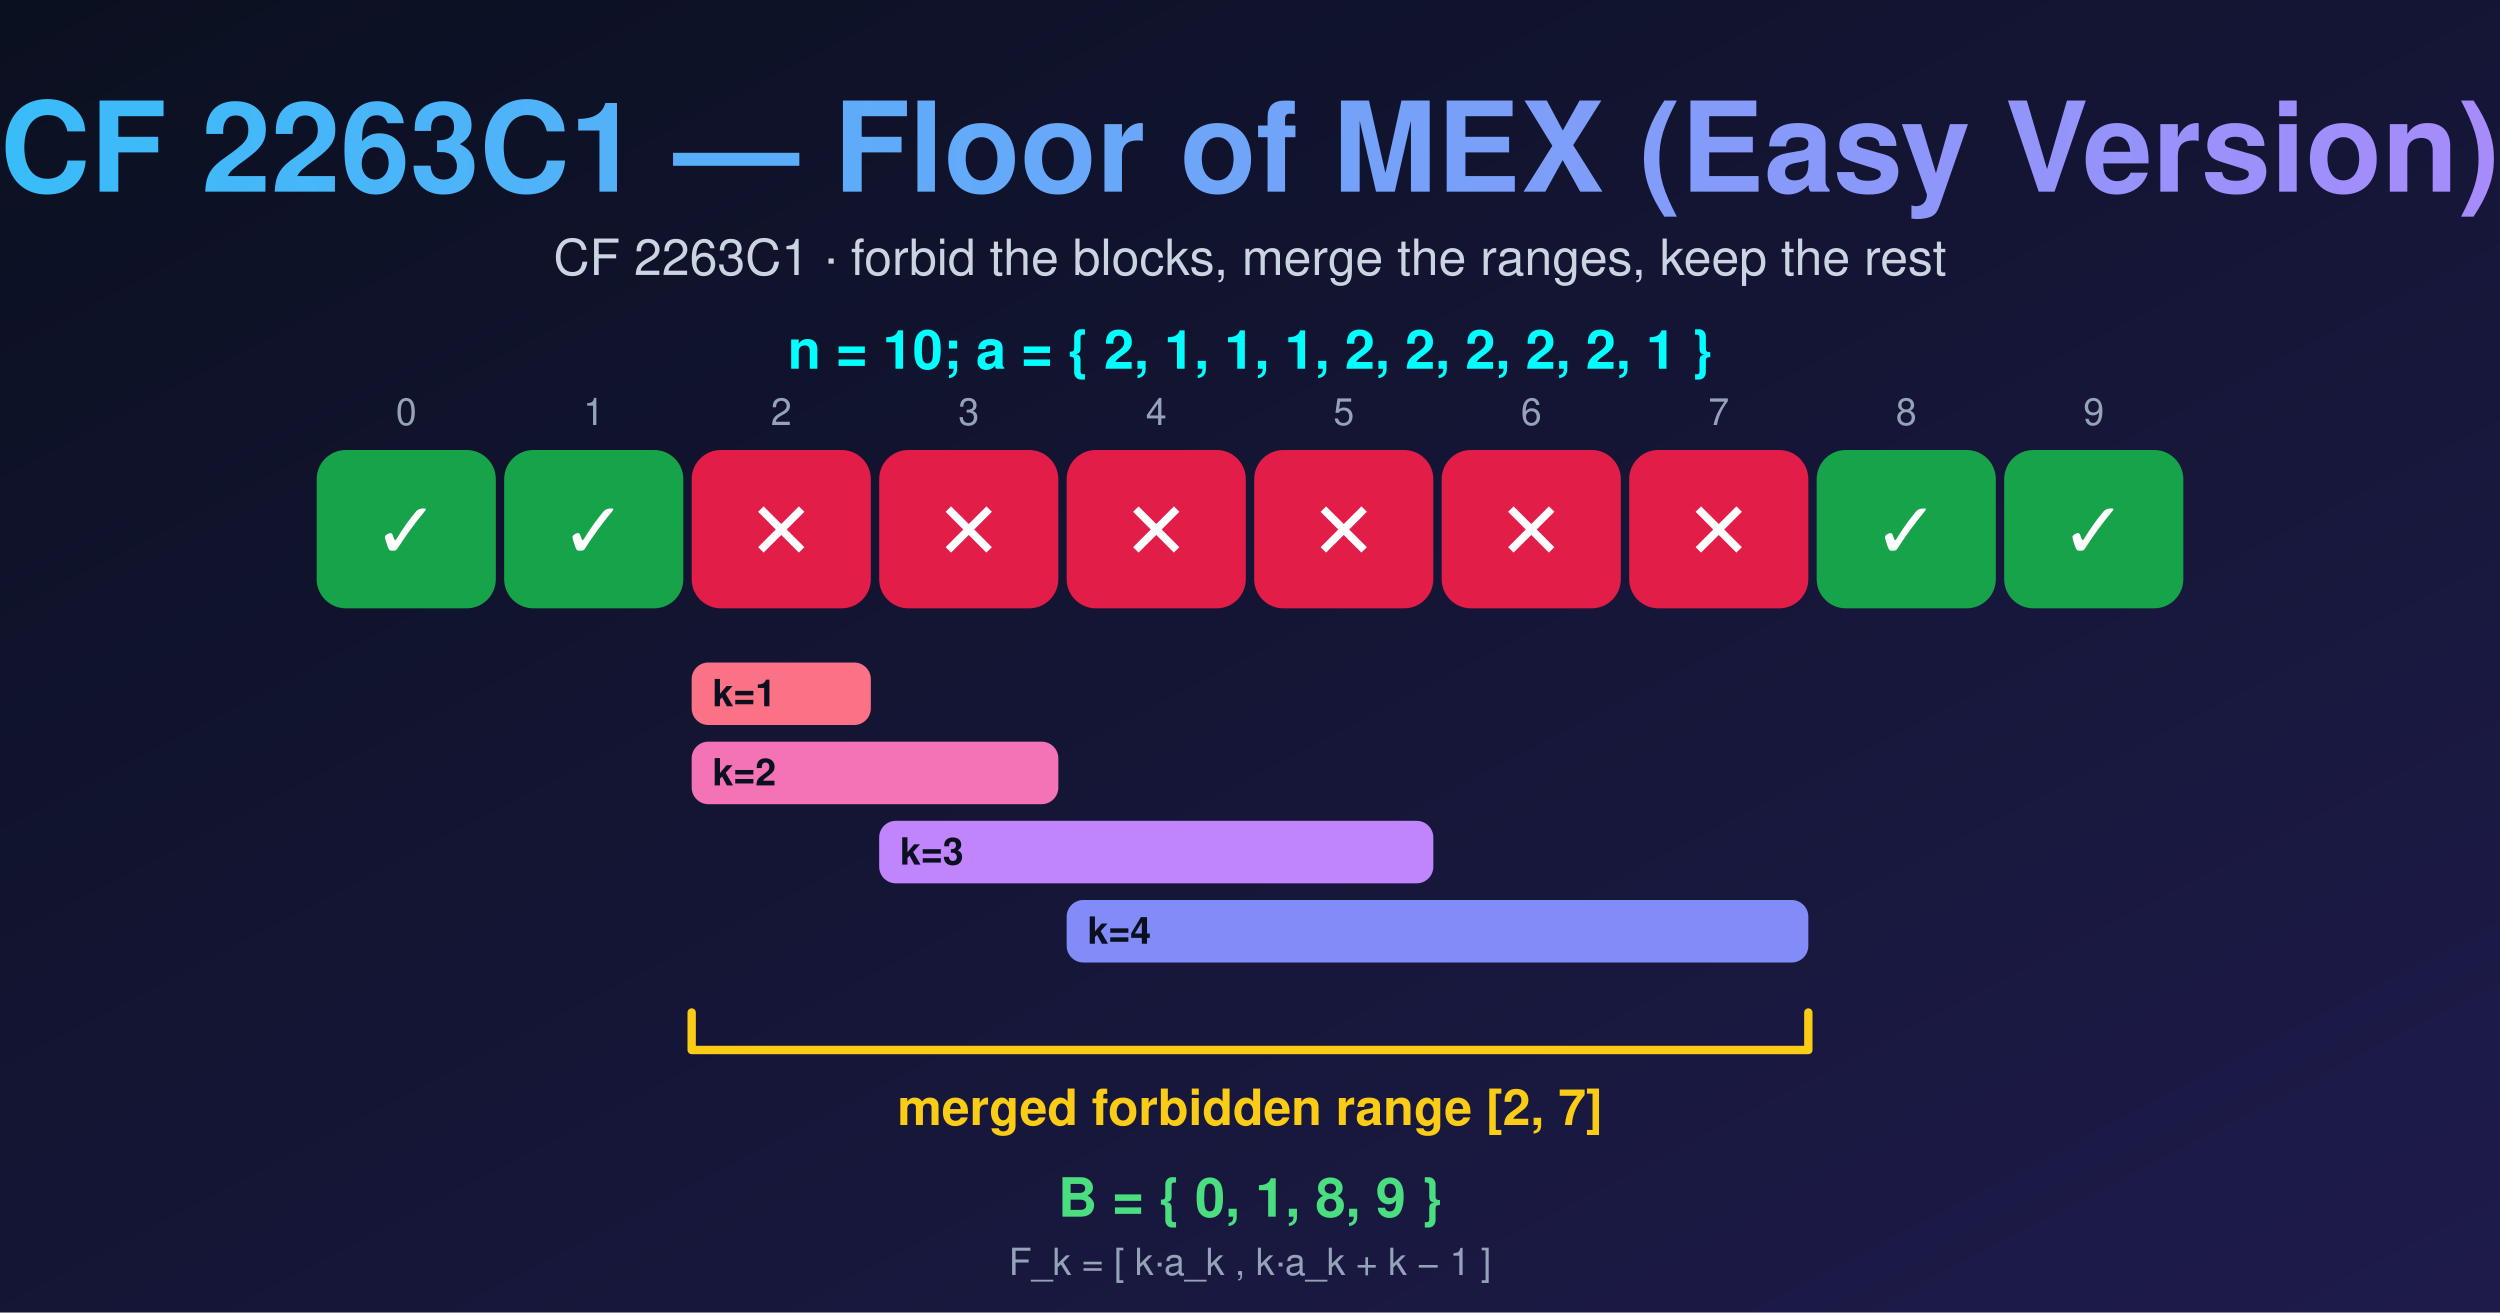
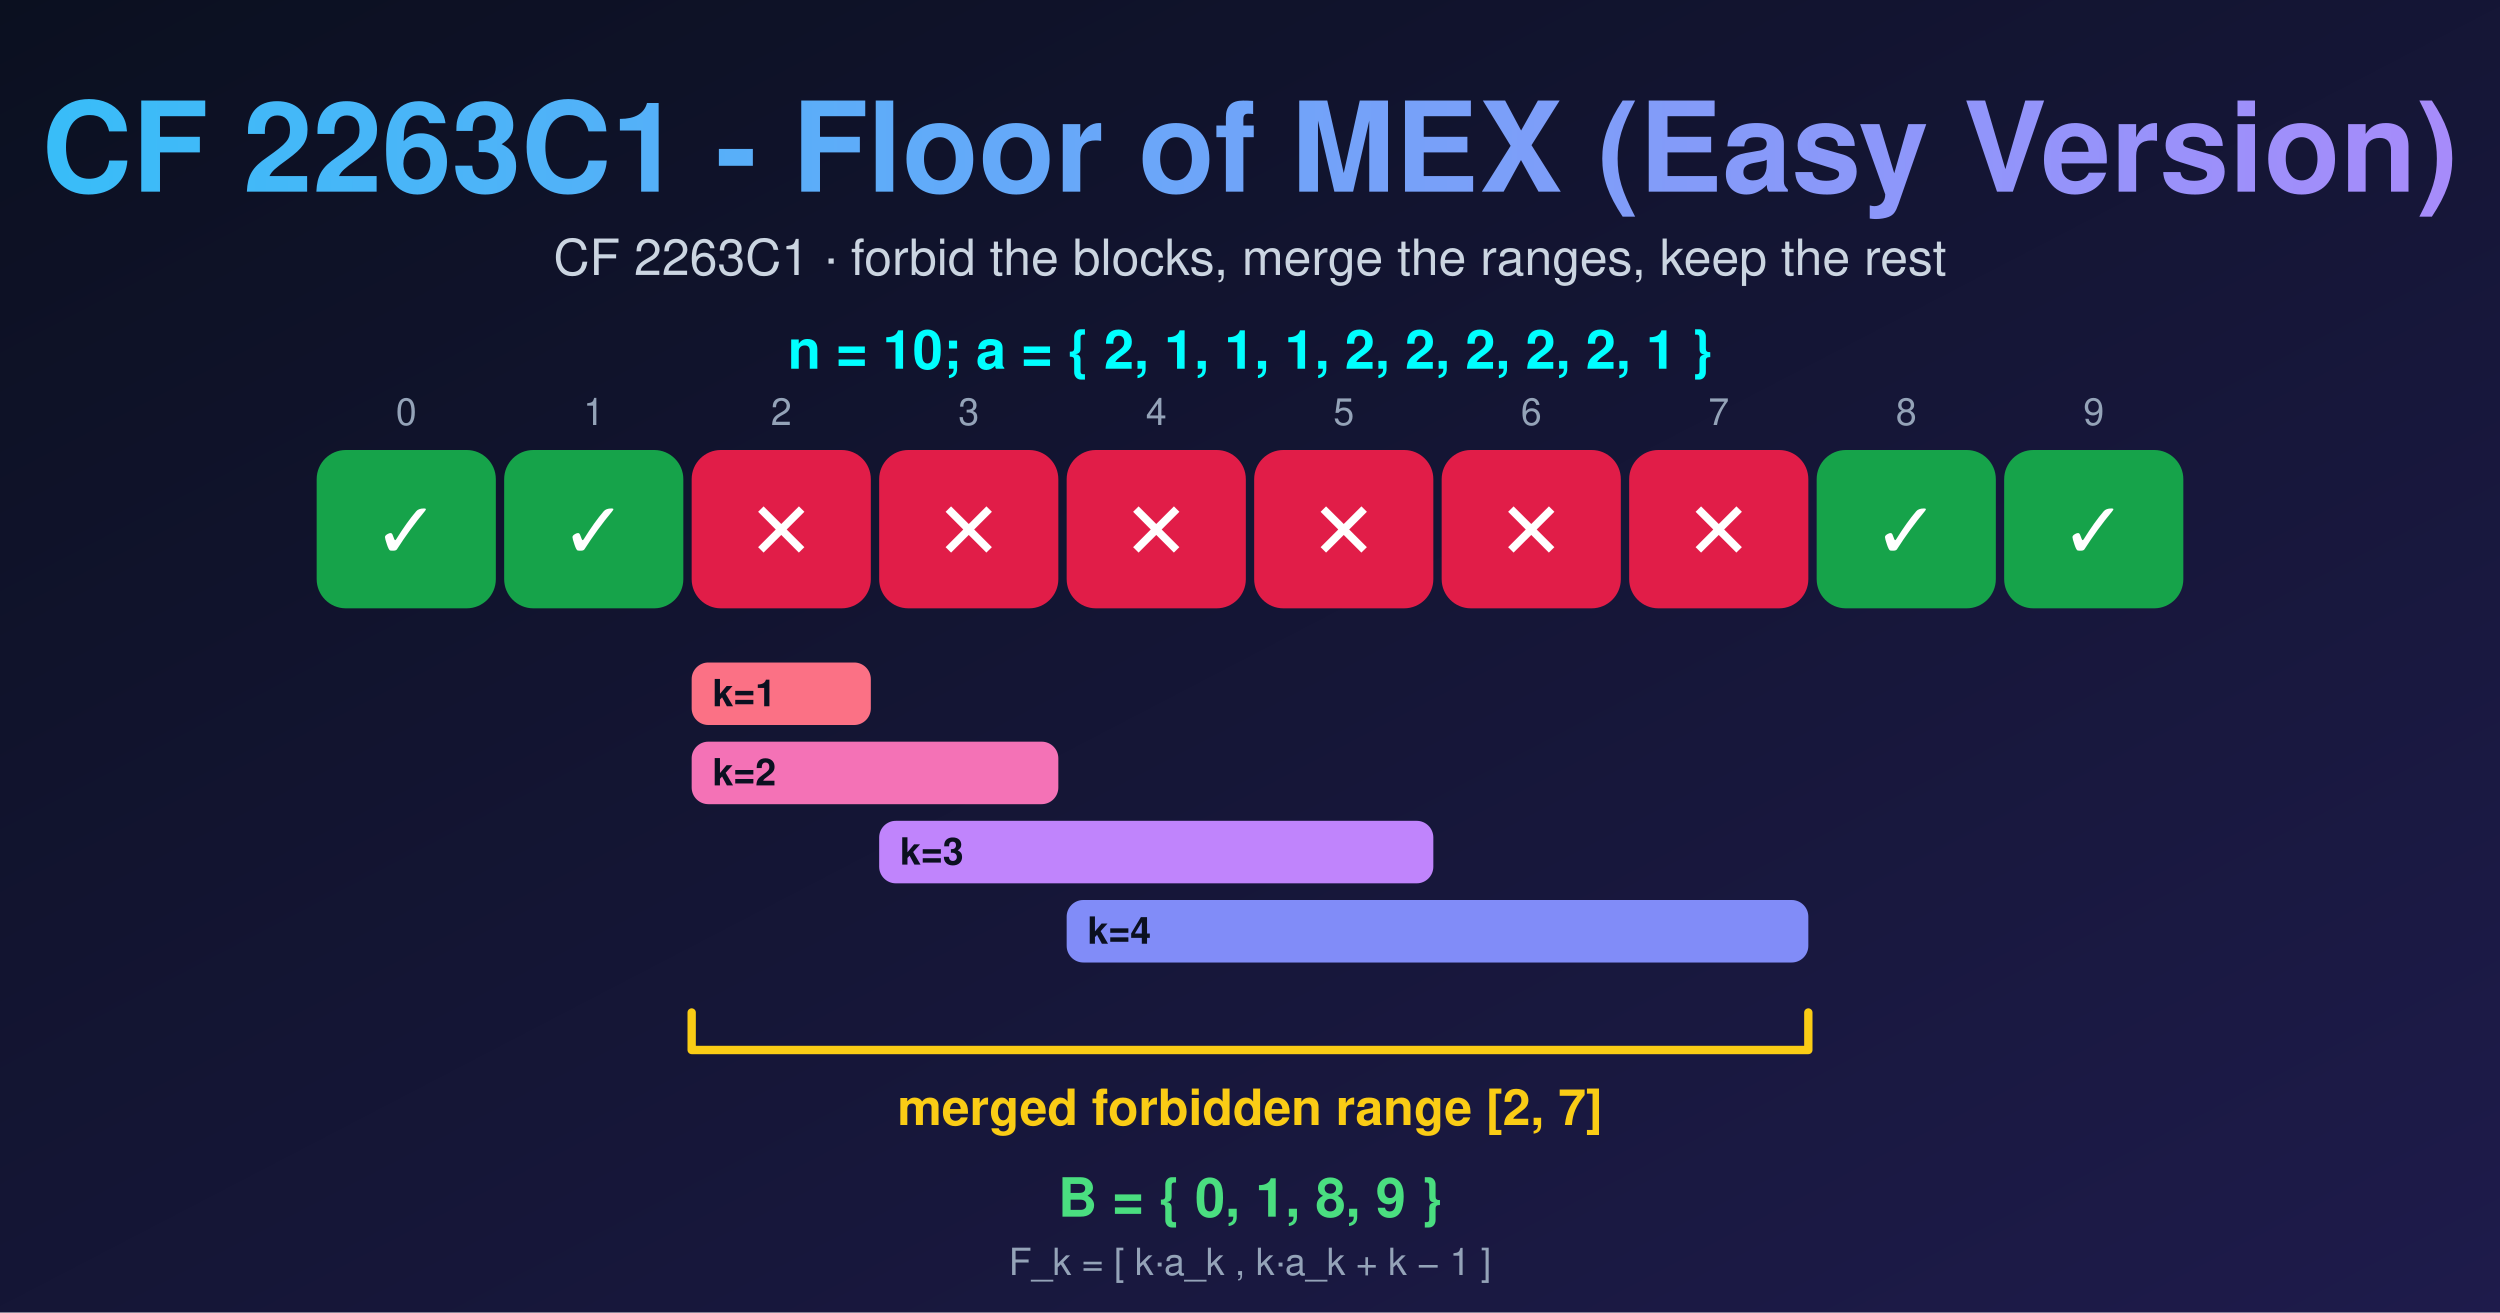
<svg xmlns="http://www.w3.org/2000/svg" viewBox="0 0 1200 630" width="1200" height="630" font-family="Segoe UI, Helvetica, Arial, sans-serif">
  <defs>
    <linearGradient id="bg" x1="0" y1="0" x2="1" y2="1">
      <stop offset="0" stop-color="#0b1020" />
      <stop offset="1" stop-color="#1e1b4b" />
    </linearGradient>
    <linearGradient id="ttl" x1="0" y1="0" x2="1" y2="0">
      <stop offset="0" stop-color="#38bdf8" />
      <stop offset="1" stop-color="#a78bfa" />
    </linearGradient>
  </defs>
  <rect width="1200" height="630" fill="url(#bg)" />
-   <text x="600" y="92" text-anchor="middle" font-size="60" font-weight="800" fill="url(#ttl)">CF 2263C1 — Floor of MEX (Easy Version)</text>
+   <text x="600" y="92" text-anchor="middle" font-size="60" font-weight="800" fill="url(#ttl)">CF 2263C1 - Floor of MEX (Easy Version)</text>
  <text x="600" y="132" text-anchor="middle" font-size="24" fill="#cbd5e1">CF 2263C1 · forbid the blocks, merge the ranges, keep the rest</text>
  <text x="600" y="177" text-anchor="middle" font-size="26" font-weight="700" fill="cyan">n = 10; a = { 2, 1, 1, 1, 2, 2, 2, 2, 2, 1 }</text>
  <g font-size="18" fill="#94a3b8" text-anchor="middle">
    <text x="195" y="204">0</text>
    <text x="285" y="204">1</text>
    <text x="375" y="204">2</text>
    <text x="465" y="204">3</text>
    <text x="555" y="204">4</text>
    <text x="645" y="204">5</text>
    <text x="735" y="204">6</text>
    <text x="825" y="204">7</text>
    <text x="915" y="204">8</text>
    <text x="1005" y="204">9</text>
  </g>
  <g>
    <rect x="152" y="216" width="86" height="76" rx="14" fill="#16a34a" />
    <rect x="242" y="216" width="86" height="76" rx="14" fill="#16a34a" />
    <rect x="332" y="216" width="86" height="76" rx="14" fill="#e11d48" />
    <rect x="422" y="216" width="86" height="76" rx="14" fill="#e11d48" />
    <rect x="512" y="216" width="86" height="76" rx="14" fill="#e11d48" />
    <rect x="602" y="216" width="86" height="76" rx="14" fill="#e11d48" />
    <rect x="692" y="216" width="86" height="76" rx="14" fill="#e11d48" />
    <rect x="782" y="216" width="86" height="76" rx="14" fill="#e11d48" />
    <rect x="872" y="216" width="86" height="76" rx="14" fill="#16a34a" />
    <rect x="962" y="216" width="86" height="76" rx="14" fill="#16a34a" />
  </g>
  <g font-size="38" font-weight="700" fill="#ffffff" text-anchor="middle">
    <text x="195" y="268">✓</text>
    <text x="285" y="268">✓</text>
    <text x="375" y="268">✕</text>
    <text x="465" y="268">✕</text>
    <text x="555" y="268">✕</text>
    <text x="645" y="268">✕</text>
    <text x="735" y="268">✕</text>
    <text x="825" y="268">✕</text>
    <text x="915" y="268">✓</text>
    <text x="1005" y="268">✓</text>
  </g>
  <g font-size="18" font-weight="600" fill="#0b1020" text-anchor="start">
    <rect x="332" y="318" width="86" height="30" rx="8" fill="#fb7185" />
    <text x="342" y="339">k=1</text>
    <rect x="332" y="356" width="176" height="30" rx="8" fill="#f472b6" />
    <text x="342" y="377">k=2</text>
    <rect x="422" y="394" width="266" height="30" rx="8" fill="#c084fc" />
    <text x="432" y="415">k=3</text>
    <rect x="512" y="432" width="356" height="30" rx="8" fill="#818cf8" />
    <text x="522" y="453">k=4</text>
  </g>
  <path d="M 332 486 L 332 504 L 868 504 L 868 486" fill="none" stroke="#facc15" stroke-width="4" stroke-linecap="round" stroke-linejoin="round" />
  <text x="600" y="540" text-anchor="middle" font-size="24" font-weight="700" fill="#facc15">merged forbidden range [2, 7]</text>
  <text x="600" y="584" text-anchor="middle" font-size="26" font-weight="700" fill="#4ade80">B = { 0, 1, 8, 9 }</text>
  <text x="600" y="612" text-anchor="middle" font-size="18" fill="#94a3b8">F_k = [ k·a_k , k·a_k + k − 1 ]</text>
</svg>
